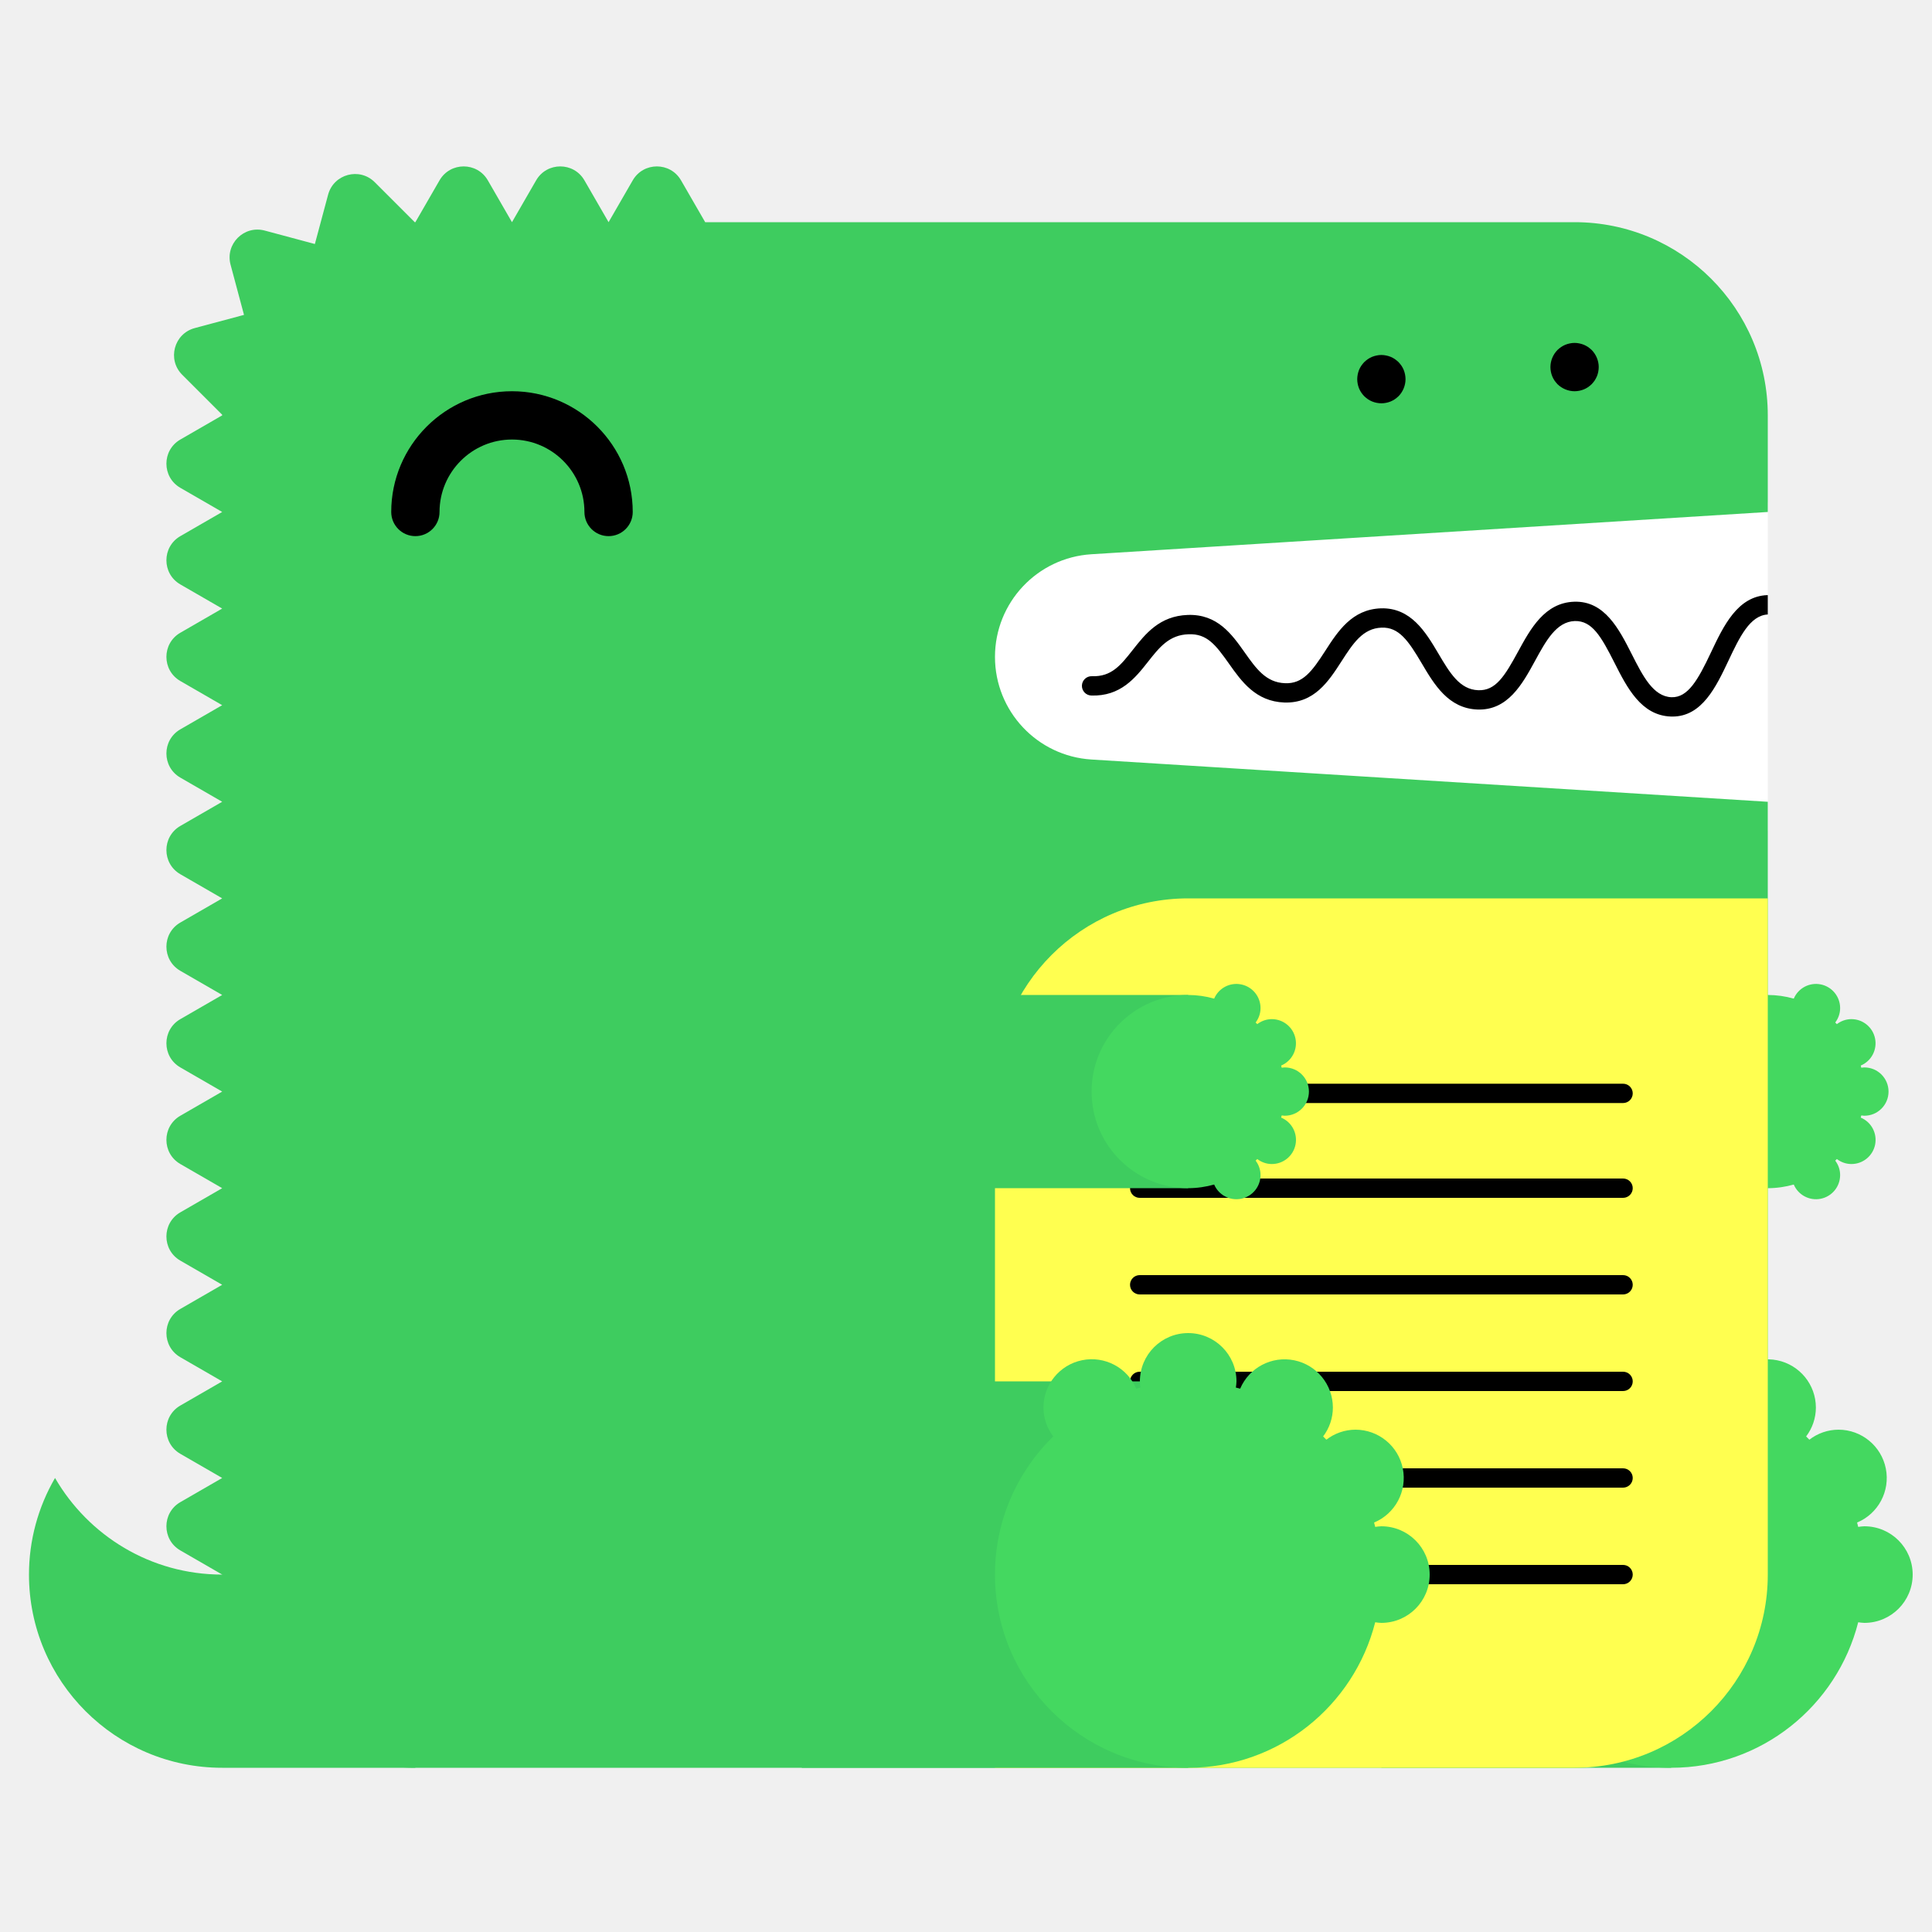
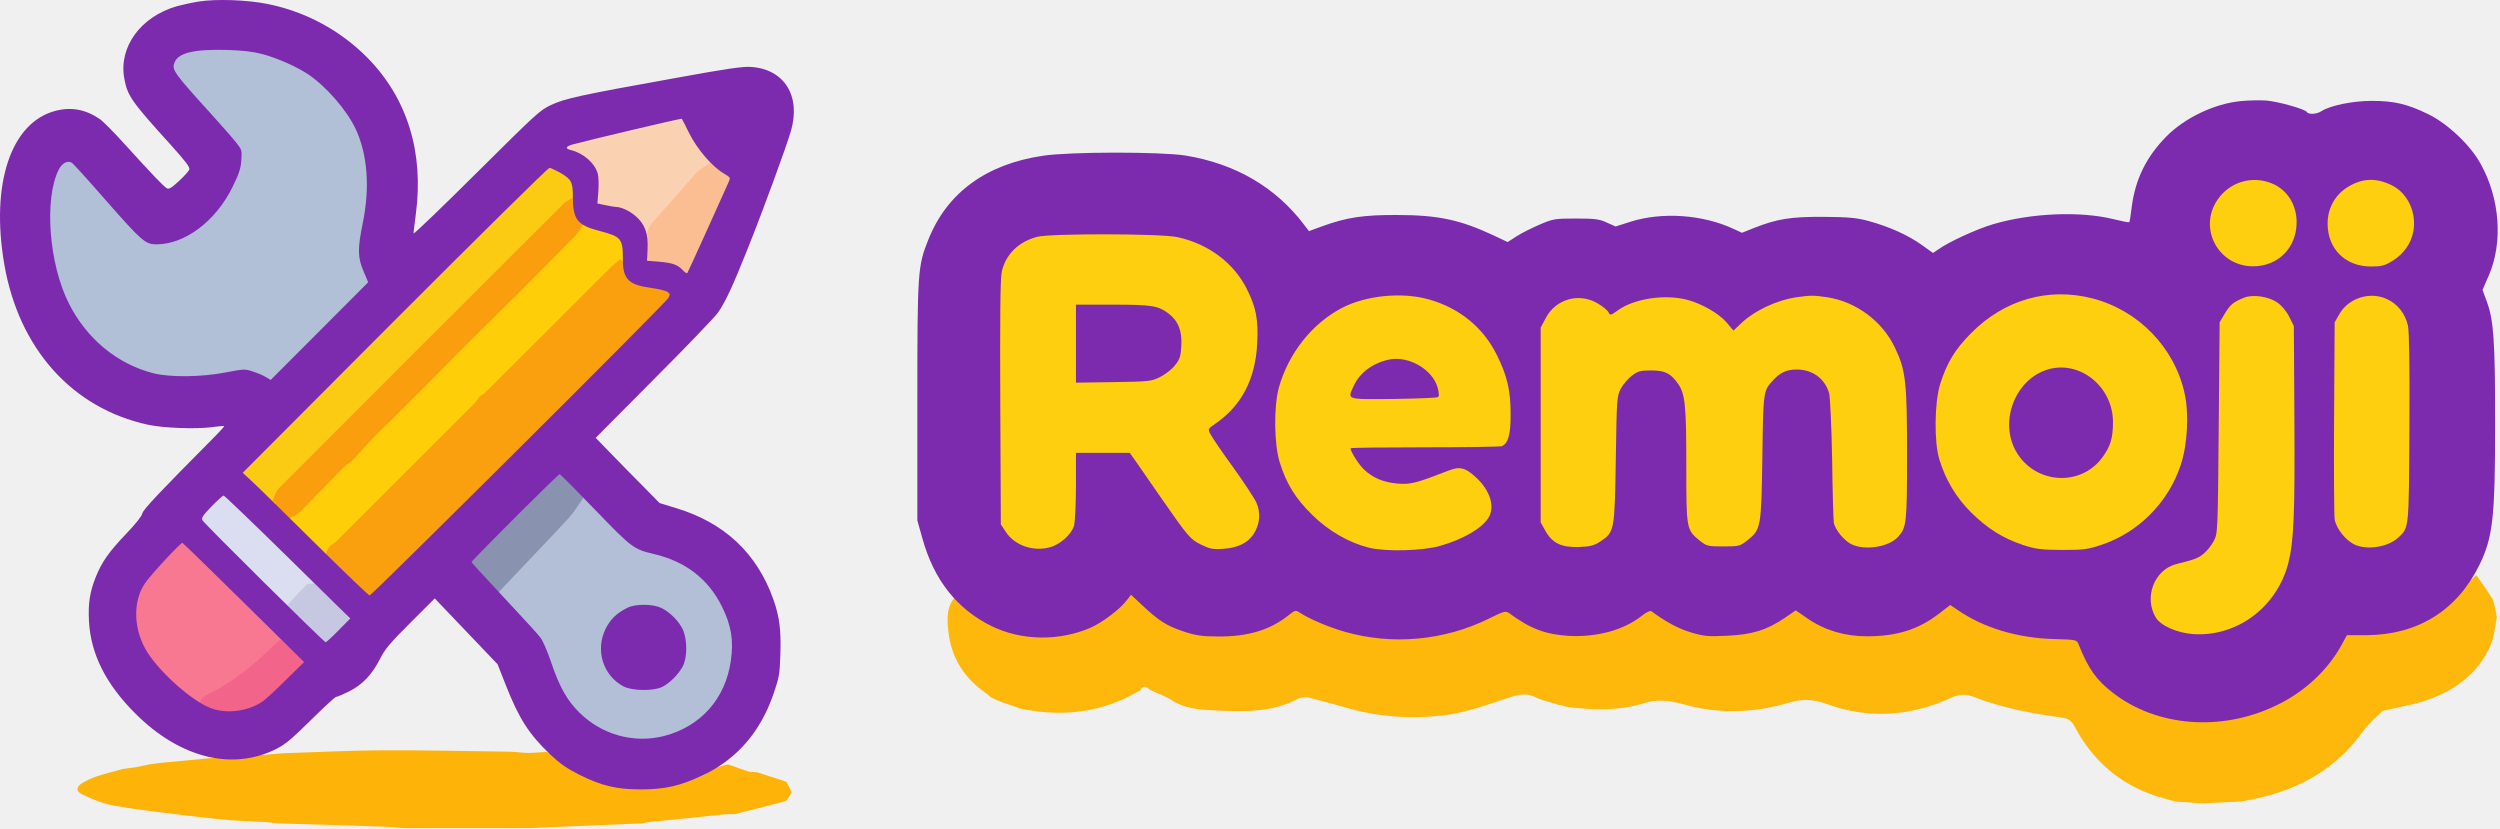
- <svg xmlns="http://www.w3.org/2000/svg" width="200" height="200" viewBox="0 0 200 200">
-   <g fill="none" fill-rule="evenodd">
-     <path fill="#FFF" d="M99 52h84v34H99z" />
-     <path d="M23 163c-7.398 0-13.843-4.027-17.303-10A19.886 19.886 0 0 0 3 163c0 11.046 8.954 20 20 20h20v-20H23z" fill="#3ECC5F" />
-     <path d="M112.98 57.376L183 53V43c0-11.046-8.954-20-20-20H73l-2.5-4.33c-1.112-1.925-3.889-1.925-5 0L63 23l-2.5-4.33c-1.111-1.925-3.889-1.925-5 0L53 23l-2.5-4.33c-1.111-1.925-3.889-1.925-5 0L43 23c-.022 0-.042.003-.065.003l-4.142-4.141c-1.57-1.571-4.252-.853-4.828 1.294l-1.369 5.104-5.192-1.392c-2.148-.575-4.111 1.389-3.535 3.536l1.39 5.193-5.102 1.367c-2.148.576-2.867 3.259-1.296 4.83l4.142 4.142c0 .021-.003.042-.003.064l-4.33 2.5c-1.925 1.111-1.925 3.889 0 5L23 53l-4.33 2.5c-1.925 1.111-1.925 3.889 0 5L23 63l-4.33 2.5c-1.925 1.111-1.925 3.889 0 5L23 73l-4.33 2.5c-1.925 1.111-1.925 3.889 0 5L23 83l-4.33 2.5c-1.925 1.111-1.925 3.889 0 5L23 93l-4.33 2.5c-1.925 1.111-1.925 3.889 0 5L23 103l-4.33 2.5c-1.925 1.111-1.925 3.889 0 5L23 113l-4.33 2.5c-1.925 1.111-1.925 3.889 0 5L23 123l-4.33 2.5c-1.925 1.111-1.925 3.889 0 5L23 133l-4.33 2.5c-1.925 1.111-1.925 3.889 0 5L23 143l-4.33 2.5c-1.925 1.111-1.925 3.889 0 5L23 153l-4.33 2.5c-1.925 1.111-1.925 3.889 0 5L23 163c0 11.046 8.954 20 20 20h120c11.046 0 20-8.954 20-20V83l-70.02-4.376A10.645 10.645 0 0 1 103 68c0-5.621 4.37-10.273 9.98-10.624" fill="#3ECC5F" />
-     <path fill="#3ECC5F" d="M143 183h30v-40h-30z" />
-     <path d="M193 158c-.219 0-.428.037-.639.064-.038-.15-.074-.301-.116-.451A5 5 0 0 0 190.32 148a4.96 4.96 0 0 0-3.016 1.036 26.531 26.531 0 0 0-.335-.336 4.955 4.955 0 0 0 1.011-2.987 5 5 0 0 0-9.599-1.959c-.148-.042-.297-.077-.445-.115.027-.211.064-.42.064-.639a5 5 0 0 0-5-5 5 5 0 0 0-5 5c0 .219.037.428.064.639-.148.038-.297.073-.445.115a4.998 4.998 0 0 0-9.599 1.959c0 1.125.384 2.151 1.011 2.987-3.717 3.632-6.031 8.693-6.031 14.3 0 11.046 8.954 20 20 20 9.339 0 17.16-6.41 19.361-15.064.211.027.42.064.639.064a5 5 0 0 0 5-5 5 5 0 0 0-5-5" fill="#44D860" />
-     <path fill="#3ECC5F" d="M153 123h30v-20h-30z" />
-     <path d="M193 115.5a2.5 2.5 0 1 0 0-5c-.109 0-.214.019-.319.032-.02-.075-.037-.15-.058-.225a2.501 2.501 0 0 0-.963-4.807c-.569 0-1.088.197-1.508.518a6.653 6.653 0 0 0-.168-.168c.314-.417.506-.931.506-1.494a2.5 2.5 0 0 0-4.8-.979A9.987 9.987 0 0 0 183 103c-5.522 0-10 4.478-10 10s4.478 10 10 10c.934 0 1.833-.138 2.69-.377a2.5 2.5 0 0 0 4.8-.979c0-.563-.192-1.077-.506-1.494.057-.055.113-.111.168-.168.42.321.939.518 1.508.518a2.5 2.5 0 0 0 .963-4.807c.021-.074.038-.15.058-.225.105.013.21.032.319.032" fill="#44D860" />
-     <path d="M63 55.5a2.5 2.5 0 0 1-2.5-2.5c0-4.136-3.364-7.5-7.5-7.5s-7.5 3.364-7.5 7.5a2.5 2.5 0 1 1-5 0c0-6.893 5.607-12.5 12.5-12.5S65.5 46.107 65.5 53a2.5 2.5 0 0 1-2.5 2.5" fill="#000" />
-     <path d="M103 183h60c11.046 0 20-8.954 20-20V93h-60c-11.046 0-20 8.954-20 20v70z" fill="#FFFF50" />
-     <path d="M168.02 124h-50.04a1 1 0 1 1 0-2h50.04a1 1 0 1 1 0 2m0 20h-50.04a1 1 0 1 1 0-2h50.04a1 1 0 1 1 0 2m0 20h-50.04a1 1 0 1 1 0-2h50.04a1 1 0 1 1 0 2m0-49.814h-50.04a1 1 0 1 1 0-2h50.04a1 1 0 1 1 0 2m0 19.814h-50.04a1 1 0 1 1 0-2h50.04a1 1 0 1 1 0 2m0 20h-50.04a1 1 0 1 1 0-2h50.04a1 1 0 1 1 0 2M183 61.611c-.012 0-.022-.006-.034-.005-3.09.105-4.552 3.196-5.842 5.923-1.346 2.85-2.387 4.703-4.093 4.647-1.889-.068-2.969-2.202-4.113-4.46-1.314-2.594-2.814-5.536-5.963-5.426-3.046.104-4.513 2.794-5.807 5.167-1.377 2.528-2.314 4.065-4.121 3.994-1.927-.07-2.951-1.805-4.136-3.813-1.321-2.236-2.848-4.75-5.936-4.664-2.994.103-4.465 2.385-5.763 4.4-1.373 2.13-2.335 3.428-4.165 3.351-1.973-.07-2.992-1.51-4.171-3.177-1.324-1.873-2.816-3.993-5.895-3.89-2.928.1-4.399 1.97-5.696 3.618-1.232 1.564-2.194 2.802-4.229 2.724a1 1 0 0 0-.072 2c3.017.101 4.545-1.8 5.872-3.487 1.177-1.496 2.193-2.787 4.193-2.855 1.926-.082 2.829 1.115 4.195 3.045 1.297 1.834 2.769 3.914 5.731 4.021 3.103.104 4.596-2.215 5.918-4.267 1.182-1.834 2.202-3.417 4.15-3.484 1.793-.067 2.769 1.35 4.145 3.681 1.297 2.197 2.766 4.686 5.787 4.796 3.125.108 4.634-2.62 5.949-5.035 1.139-2.088 2.214-4.06 4.119-4.126 1.793-.042 2.728 1.595 4.111 4.33 1.292 2.553 2.757 5.445 5.825 5.556l.169.003c3.064 0 4.518-3.075 5.805-5.794 1.139-2.41 2.217-4.68 4.067-4.773v-2z" fill="#000" />
-     <path fill="#3ECC5F" d="M83 183h40v-40H83z" />
-     <path d="M143 158c-.219 0-.428.037-.639.064-.038-.15-.074-.301-.116-.451A5 5 0 0 0 140.32 148a4.96 4.96 0 0 0-3.016 1.036 26.531 26.531 0 0 0-.335-.336 4.955 4.955 0 0 0 1.011-2.987 5 5 0 0 0-9.599-1.959c-.148-.042-.297-.077-.445-.115.027-.211.064-.42.064-.639a5 5 0 0 0-5-5 5 5 0 0 0-5 5c0 .219.037.428.064.639-.148.038-.297.073-.445.115a4.998 4.998 0 0 0-9.599 1.959c0 1.125.384 2.151 1.011 2.987-3.717 3.632-6.031 8.693-6.031 14.3 0 11.046 8.954 20 20 20 9.339 0 17.16-6.41 19.361-15.064.211.027.42.064.639.064a5 5 0 0 0 5-5 5 5 0 0 0-5-5" fill="#44D860" />
-     <path fill="#3ECC5F" d="M83 123h40v-20H83z" />
-     <path d="M133 115.5a2.5 2.5 0 1 0 0-5c-.109 0-.214.019-.319.032-.02-.075-.037-.15-.058-.225a2.501 2.501 0 0 0-.963-4.807c-.569 0-1.088.197-1.508.518a6.653 6.653 0 0 0-.168-.168c.314-.417.506-.931.506-1.494a2.5 2.5 0 0 0-4.8-.979A9.987 9.987 0 0 0 123 103c-5.522 0-10 4.478-10 10s4.478 10 10 10c.934 0 1.833-.138 2.69-.377a2.5 2.5 0 0 0 4.8-.979c0-.563-.192-1.077-.506-1.494.057-.055.113-.111.168-.168.42.321.939.518 1.508.518a2.5 2.5 0 0 0 .963-4.807c.021-.074.038-.15.058-.225.105.013.21.032.319.032" fill="#44D860" />
-     <path d="M143 41.75c-.16 0-.33-.02-.49-.05a2.52 2.52 0 0 1-.47-.14c-.15-.06-.29-.14-.431-.23-.13-.09-.259-.2-.38-.31-.109-.12-.219-.24-.309-.38s-.17-.28-.231-.43a2.619 2.619 0 0 1-.189-.96c0-.16.02-.33.05-.49.03-.16.08-.31.139-.47.061-.15.141-.29.231-.43.09-.13.2-.26.309-.38.121-.11.25-.22.38-.31.141-.09.281-.17.431-.23.149-.06.31-.11.47-.14.32-.07.65-.07.98 0 .159.03.32.08.47.14.149.06.29.14.43.23.13.09.259.2.38.31.11.12.22.25.31.38.09.14.17.28.23.43.06.16.11.31.14.47.029.16.05.33.05.49 0 .66-.271 1.31-.73 1.77-.121.11-.25.22-.38.31-.14.09-.281.17-.43.23a2.565 2.565 0 0 1-.96.19m20-1.25c-.66 0-1.3-.27-1.771-.73a3.802 3.802 0 0 1-.309-.38c-.09-.14-.17-.28-.231-.43a2.619 2.619 0 0 1-.189-.96c0-.66.27-1.3.729-1.77.121-.11.25-.22.38-.31.141-.09.281-.17.431-.23.149-.06.31-.11.47-.14.32-.07.66-.07.98 0 .159.03.32.08.47.14.149.06.29.14.43.23.13.09.259.2.38.31.459.47.73 1.11.73 1.77 0 .16-.021.33-.05.49-.03.16-.08.32-.14.47-.07.15-.14.29-.23.43-.09.13-.2.26-.31.38-.121.11-.25.22-.38.31-.14.09-.281.17-.43.23a2.565 2.565 0 0 1-.96.19" fill="#000" />
+ <svg xmlns="http://www.w3.org/2000/svg" width="1600" height="530" preserveAspectRatio="xMidYMid" version="1.0" viewBox="0 0 1600 530">
+   <path d="m244.29 480.19c-20.904 0.103-41.805 1.228-63.175 1.892-3.558 0.301-6.648 0.608-10.189 0.864-12.401 0.669-24.35 1.39-37.083 2.333-10.584 1.093-20.383 1.963-30.183 2.834-2.378 0.329-4.756 0.657-7.559 0.989-3.165 0.642-5.907 1.279-9.051 1.911-2.796 0.34-5.187 0.688-7.984 1.044-5.97 1.579-11.592 2.983-17.082 4.785-3.135 1.029-6.163 2.517-9.051 4.133-4.105 2.297-4.553 5.394-0.486 7.328 6.508 3.095 13.377 6.058 20.408 7.299 15.486 2.732 31.159 4.428 46.775 6.398 9.036 1.14 18.109 1.99 28.044 2.98 7.241 0.358 13.604 0.707 19.966 1.055 0.447 5e-4 0.893 5.7e-4 1.676 0.014 3.062 0.304 5.791 0.594 8.924 0.911 22.804 0.708 45.203 1.364 67.6 2.101 3.969 0.131 7.928 0.603 12.347 0.925 1.206 5e-3 1.956 2e-3 3.08 8e-3 1.442 4e-3 2.507-9.1e-4 4.443-4e-3 19.889 6e-3 38.91 0.011 57.931 0.016 2.042-0.01 4.083-0.019 6.562-0.023 3.138-9.9e-4 5.838-8e-3 8.988-0.01 23.805-1 47.16-2.003 70.977-3.004 2.198-0.316 3.933-0.636 6.068-0.944 15.818-1.558 31.238-3.128 47.03-4.843 2.413-0.156 4.454-0.163 6.931-0.16 10.543-2.562 20.649-5.138 31.097-7.855 0.868-0.348 1.393-0.553 2.121-0.96 1.175-1.647 2.147-3.092 3.182-4.863-0.897-2.407-1.856-4.49-3.275-6.907-1.54-0.683-2.619-1.03-3.699-1.379-4.832-1.496-9.665-2.992-14.779-4.72-1.648-0.258-3.015-0.285-5.17-0.376-4.212-1.33-7.635-2.595-11.058-3.86-0.872-0.222-1.743-0.442-2.852-0.911-3.324 0.762-6.412 1.77-9.89 2.725-0.244-0.034-0.29-0.017-0.299-0.014h-2e-3l-2e-3 -2e-3c-1.4e-4 -7.5e-4 2.7e-4 -5e-3 0-6e-3 -1e-3 -3e-3 -4e-3 -0.01-8e-3 -0.016-1.895 1.451-3.539 3.428-5.646 4.398-13.398 6.166-27.445 9.227-42.255 7.8-6.857-0.661-13.685-1.622-20.808-2.701-1.945-1.06-3.609-1.866-5.377-3.027-0.104-0.355-0.218-0.434-0.279-0.404-3.031-0.664-6.377-0.71-8.894-2.177-6.321-3.683-12.268-8.008-18.521-12.368-1.288-0.866-2.418-1.439-3.832-2.165-4.027 0.132-7.775 0.654-11.519 0.64-4.13-0.015-8.256-0.723-12.388-0.782-27.251-0.39-54.505-1.035-81.754-0.901z" fill="#feb308" stroke-width=".999" />
+   <g stroke-width="14.99">
+     <path d="m222.52 72.729c0.278 0.458 0.556 0.916 1.038 1.842 0.469 0.671 0.733 0.874 0.997 1.078 0 0-0.039-0.067 0.052 0.296 2.009 3.891 3.927 7.419 5.845 10.946 0 0 0.025 0.334 0.114 0.861 3.82 10.749 6.239 21.306 5.261 32.165-0.993 11.019-2.828 21.976-4.624 32.906-1.327 8.072-1.547 15.829 3.27 22.954 0 0 0.013 0.331 0.148 0.723 0.383 0.612 0.631 0.832 0.88 1.052 0 0-9e-3 -0.11-0.01 0.321-0.03 2.072-0.058 3.713-0.085 5.354 3e-5 0 0.081-0.047-0.255 0.042-6.576 6.3-12.87 12.457-19.04 18.736-5.921 6.025-11.714 12.176-17.564 18.272-0.302 0.077-0.545 0.241-1.079 0.803-0.552 0.605-0.756 0.9-0.959 1.194-1.526 1.45-3.051 2.901-4.979 4.738-0.613 0.674-0.824 0.962-1.034 1.25-0.871 0.79-1.741 1.579-2.986 2.748-0.565 0.669-0.757 0.96-0.949 1.251 0 0 0.066 0.01-0.183 0.075-0.441 0.35-0.632 0.635-0.823 0.92 0 0 0.07-2e-3 -0.247 0.075-1.137 1.011-1.956 1.946-2.775 2.88 0 0 0.059 0.04-0.181 0.102-0.429 0.352-0.618 0.643-0.807 0.934 0 0 0.071 6e-3 -0.18 0.067-0.44 0.352-0.629 0.642-0.818 0.933 0 0 0.07 6e-3 -0.179 0.069-0.439 0.352-0.628 0.642-0.818 0.931 0 0 0.07 7e-3 -0.179 0.071-0.438 0.353-0.627 0.641-0.816 0.93 0 0 0.068 9e-3 -0.175 0.079-0.431 0.356-0.618 0.641-0.805 0.927-1.425 0.768-2.85 1.537-4.82 2.123-0.546-0.182-0.996-0.288-0.996-0.288s-0.042 0.063-0.119-0.143c-0.314-0.466-0.608-0.594-0.96-0.59 0 0-0.263-0.192-0.605-0.433-0.698-0.373-1.054-0.505-1.41-0.637 0 0-0.265-0.163-0.602-0.367-0.686-0.313-1.034-0.424-1.383-0.534 0-3e-5 -0.364-0.191-0.829-0.472-11.211-5.051-21.2-0.673-31.308 2.266-10.285-0.36-20.512 1.299-30.888-0.898-17.849-3.779-33.082-11.698-45.293-25.25-11.74-13.03-19.24-28.431-22.312-45.457-3.477-19.261-5.87-38.813 0.909-58.446 0.682-1.369 1.273-2.37 1.889-3.353 3.378-5.388 6.8-5.79 11.055-1.007 12.159 13.666 24.549 27.15 36.198 41.24 6.973 8.434 14.944 10.404 24.797 7.067 24.256-8.217 37.844-26.017 44.366-49.901 1.513-5.54 0.243-10.715-3.883-15.235-11.21-12.281-22.273-24.698-33.231-37.204-3.068-3.501-7.528-6.765-5.553-12.457 1.957-5.638 7.2-6.522 12.133-7.263 35.39-5.322 66.189 3.338 90.91 30.147 1.681 1.823 3.127 3.863 4.926 6.371 0.814 1.112 1.384 1.655 1.954 2.197z" fill="#b2c0d7" stroke="#b2c0d7" />
+     <path d="m436.6 361.31c16.251 9.247 27.453 22.584 31.473 40.973 8.448 38.644-19.303 72.613-58.45 71.377-7.13-0.225-14.177-3.057-21.954-4.793-5.77-3.744-10.847-7.379-15.925-11.014 0 0-0.06 0.053-0.105-0.201-0.34-0.499-0.636-0.743-0.931-0.987-0.041-0.277-0.183-0.487-0.754-0.929-0.651-0.482-0.974-0.663-1.296-0.844 0 0 4e-3 0.078-0.039-0.188-0.345-0.454-0.648-0.642-0.95-0.83 0 0 0.05 0.061-0.077-0.264-1.029-1.487-2.108-2.553-2.802-3.828-3.402-6.245-6.701-12.545-10.037-18.825-0.01-0.434-0.02-0.869-0.13-1.884-0.383-0.782-0.667-0.984-0.95-1.185 0 0-0.026-0.441-0.081-0.655-1.15-9.939-5.974-17.631-12.693-24.536-7.91-8.127-15.428-16.634-23.024-25.592 14.563-15.834 29.136-30.958 43.437-46.334 3.864-4.154 6.907-9.071 10.326-13.638 9.109 9.305 18.218 18.61 27.626 28.082 0.348 0.461 0.497 0.69 1.132 1.216 2.63 2.018 4.646 4.342 7.164 5.207 8.243 2.83 16.67 5.13 25.026 7.634 0 0 0.022-0.071 0.152 0.189 0.714 0.432 1.298 0.603 1.882 0.775 0 0-0.012-0.072 0.127 0.193 0.711 0.47 1.283 0.676 1.855 0.881m-32.839 28.079c-14.141 6.326-21.3 20.336-17.397 34.047 4.172 14.66 19.281 22.897 34.277 18.688 14.695-4.125 23.068-19.353 18.785-34.163-4.454-15.401-19.364-23.452-35.664-18.572z" fill="#b2bfd7" stroke="#b2bfd7" />
+   </g>
+   <path d="m371.5 316.83c-3.283 4.869-6.325 9.785-10.189 13.94-14.301 15.376-28.874 30.5-43.518 45.998-5.655-4.748-11.136-9.776-17.677-15.775 7.358-6.933 13.604-12.595 19.598-18.513 11.938-11.786 23.817-23.634 35.537-35.635 2.86-2.929 4.897-3.336 7.571-0.011 2.697 3.352 5.683 6.472 8.679 9.996z" fill="#8993af" stroke="#8993af" stroke-width="4.997" />
+   <g>
+     <path d="m127.49 450.11c-19.366-12.99-39.689-31.534-39.886-56.655-0.608-14.736 10.207-25.382 19.323-35.332 5.191-12.607 17.664-8.655 23.136 1.384 16.505 16.547 34.211 31.952 49.408 49.761-14.842 14.482-31.027 27.922-49.654 37.228-1.101 0.94-2.015 2.175-2.327 3.614z" fill="#f87891" stroke="#f87891" stroke-width="9.993" />
+     <path d="m183.76 387c-14.753-14.638-29.506-29.277-44.258-43.915-2.361-2.342-4.624-4.793-7.105-7-2.565-2.281-2.663-4.282-0.112-6.638 2.932-2.708 5.902-5.421 8.478-8.453 2.557-3.01 4.383-2.995 7.197-0.158 13.125 13.231 26.445 26.27 39.701 39.372 0.945 0.934 1.939 1.82 3.363 3.134 0.818 0.603 1.183 0.801 1.549 0.999 0 0-0.092-0.107 6e-3 0.24 2.023 2.146 3.948 3.945 5.874 5.744 0 0 0.064-0.095 0.102 0.157 0.353 0.455 0.669 0.658 0.985 0.862 0 0-6e-3 -0.159-4e-3 0.136 0.328 0.494 0.655 0.693 0.982 0.892 0 0-0.044-0.174-0.078 0.121 0.026 0.465 0.087 0.635-0.095 0.966-1.497 0.293-3.213-0.054-3.931 0.635-4.345 4.171-8.461 8.579-12.654 12.907z" fill="#dbdef1" stroke="#dbdef1" stroke-width="9.993" />
+     <path d="m363.92 94.706c24.563-6.021 49.117-12.081 73.67-18.141 10.915 14.909 20.459 38.721-1.626 48.572-11.015 5.839-21.663 31.769-19.219 32.936 0.53-21.328-27.393-20.817-33.268-36.715-1.187-13.3-5.375-23.305-19.558-26.652z" fill="#fad2b2" stroke="#fad2b2" stroke-width="19.986" />
+     <path d="m176.56 321.57c-5.372-6.392-17.07-12.564-18.347-19.098 50.224-51.115 100.93-101.76 151.59-152.45 13.482-13.323 26.881-26.765 40.454-39.973 10.405-3.484 23.647 12.751 13.931 20.727-41.299 40.354-81.835 81.563-122.8 122.28-20.719 20.977-41.983 41.484-62.334 62.783-1.043 1.816-1.581 3.852-2.491 5.728z" fill="#fbca13" stroke="#fbca13" stroke-width="9.993" />
+     <path d="m308.7 254.91c-19.315 11.964-31.044 32.389-49.049 45.956-17.526 15.694-29.6 38.241-51.988 47.878-9.482-3.119-16.983-13.987-11.758-23.641 4.744-10.727 16.05-15.843 22.804-25.035 14.672-14.65 29.39-29.259 43.35-44.582 15.165-15.609 31.887-29.585 46.537-45.699 19.218-19.611 38.765-38.947 59.074-57.417 9.534-6.366 26.757 0.183 26.7 12.43-4.307 9.974-15.059 15.957-21.777 24.594-21.511 21.621-44.665 41.738-63.894 65.516z" fill="#fece08" stroke="#fece08" stroke-width="19.986" />
+   </g>
+   <path d="m183.9 387.29c4.055-4.62 8.172-9.028 12.516-13.199 0.718-0.689 2.434-0.342 4.172-0.621 0.484-0.147 0.968-0.127 0.968-0.127s0.076-0.141 0.078 0.123c0.31 0.528 0.618 0.793 0.926 1.058 0.025 0.246 0.141 0.436 0.671 0.913 1.285 1.181 2.247 2.019 3.209 2.858 0 0 0.087-0.051 0.127 0.186 0.364 0.411 0.689 0.586 1.013 0.761 0 0 0.024-0.094 0.045 0.178 0.331 0.489 0.642 0.707 0.952 0.924 0.052 0.284 0.2 0.504 0.766 0.977 0.64 0.505 0.956 0.696 1.272 0.886 0 0-3e-3 -0.1 0.038 0.165 0.345 0.458 0.649 0.651 0.953 0.843 0 0 2e-3 -0.103 0.042 0.161 0.345 0.457 0.65 0.649 0.955 0.842 0 0 2e-3 -0.105 0.04 0.16 0.345 0.457 0.652 0.649 0.958 0.841 0 0 2e-3 -0.106 0.038 0.16 0.345 0.457 0.653 0.647 0.96 0.838 0 0 2e-3 -0.105 0.038 0.162 0.344 0.457 0.653 0.647 0.961 0.836 0 0 2.7e-4 -0.105 0.032 0.167 0.341 0.462 0.65 0.652 0.96 0.843 0 0 5e-3 -0.106 0.034 0.165 0.342 0.458 0.656 0.645 0.969 0.832 0 0 0.016-0.108 0.04 0.172 0.327 0.522 0.629 0.765 0.932 1.007 0.026 0.272 0.155 0.481 0.712 0.94 0.661 0.499 0.995 0.685 1.33 0.872 0 0 3e-3 -0.116 0.03 0.168 0.325 0.533 0.624 0.783 0.923 1.032 0.887 1.054 1.773 2.109 2.827 3.408-4.92 5.124-10.006 10.004-15.316 15.097-2.854-2.488-5.814-5.068-9.087-7.772-0.313-0.124-0.271-0.14-0.415-0.442-3.344-3.486-6.543-6.67-9.743-9.854 0 0-0.09 0.069-0.136-0.155-0.372-0.393-0.698-0.562-1.025-0.731-1.543-1.794-3.086-3.587-4.766-5.673z" fill="#c6c7e0" stroke-width=".999" />
+   <path d="m179.47 409.27c3.272 2.44 6.318 5.126 9.702 7.869 0.338 0.057 0.417 7e-3 0.482 0.232 0.354 0.456 0.643 0.686 0.932 0.917 0.064 0.288 0.224 0.505 0.808 0.949 0.63 0.477 0.931 0.658 1.232 0.839 0 0 0.015-0.049 0.097 0.197 0.351 0.466 0.62 0.685 0.889 0.904 0.03 0.321 0.182 0.568 0.806 1.032 0.636 0.487 0.92 0.684 1.205 0.88 3e-5 0-0.015-0.052-0.036-0.032-0.5 1.353-0.609 3.059-1.518 3.961-7.558 7.497-14.888 15.291-23.014 22.135-12.385 10.433-29.769 10.696-43.358 1.231 0.804-3.717 3.483-5.091 6.546-6.612 15.026-7.462 27.869-17.944 39.797-29.615 1.66-1.624 3.466-3.099 5.43-4.888z" fill="#f2648a" stroke-width=".999" />
+   <g stroke-width="4.997">
+     <path d="m466.52 119.94c-7.355 16.157-14.684 32.111-22.046 48.05-1.291 2.796-2.721 5.527-4.449 9.02-4.275-7.431-10.547-8.461-18.099-8.126-4.425-1.554-5.97-3.94-5.368-8.04 0.407-2.77 0.284-5.662 0.048-8.47-0.318-3.774 1.068-6.45 3.649-9.265 9.195-10.028 17.915-20.49 27.08-30.547 2.292-2.515 5.573-4.132 8.362-6.15-0.037 0.012-0.057-0.062 0.083 0.16 0.413 0.437 0.686 0.652 0.911 0.868-0.048 6.1e-4 -0.048-0.096 0.095 0.127 0.423 0.436 0.702 0.65 0.922 0.864-0.058 1e-3 -0.058-0.116 0.084 0.111 0.423 0.444 0.703 0.662 0.925 0.868-0.058-0.011-0.032-0.127 0.036 0.015 0.068 0.141 0.431 0.344 0.431 0.344s0.387-0.211 0.737-0.216c2.091 1.151 3.701 2.639 5.604 3.385 2.964 1.163 2.668 3.088 1.91 5.364 0 0 0.075 0.054-0.134 0.114-0.31 0.368-0.411 0.678-0.512 0.987 0 0-0.255 0.33-0.27 0.537z" fill="#fbbd92" stroke="#fbbd92" />
+     <path d="m398.65 167.61c4.463 16.154 4.476 16.068 22.202 18.607 2.797 0.401 5.425 1.981 8.132 3.016-1.439 2.275-2.512 4.914-4.369 6.772-54.972 55.001-110.02 109.93-165.06 164.86-5.657 5.646-11.34 11.266-17.026 16.883-4.509 4.455-5.027 4.572-9.704 0.067-7.433-7.159-14.688-14.501-22.005-22.391 0.636-1.83 1.258-3.035 2.212-4.312 1.628-1.085 3.046-1.976 4.203-3.129 29.489-29.395 58.958-58.808 88.387-88.262 1.247-1.248 2.07-2.918 3.424-4.46 1.152-0.618 2.085-1.05 2.769-1.732 26.433-26.364 52.833-52.76 79.273-79.116 2.398-2.39 5.037-4.538 7.565-6.799z" fill="#faa00e" stroke="#faa00e" />
+     <path d="m176.67 321.86c1.085-2.751 1.729-5.757 3.556-7.587 60.651-60.775 121.41-121.44 182.18-182.1 1.025-1.024 2.365-1.733 3.901-2.576 0.44 0.682 0.537 1.35 0.517 2.7 0.11 1.778 0.336 2.875 0.562 3.972 1.061 2.072 2.122 4.143 3.197 6.908-1.293 2.36-2.454 4.169-3.931 5.67-12.978 13.192-26.012 26.328-39.023 39.484 6e-3 3e-3 -1e-3 -5e-3 -0.291 0.158-12.748 12.538-25.239 24.881-37.652 37.302-6.082 6.086-12.019 12.316-18.3 18.635-1.435 1.381-2.591 2.607-4.038 3.996-4.761 4.714-9.231 9.266-13.979 13.975-1.426 1.389-2.575 2.622-4.015 4.014-4.169 3.955-8.156 7.647-11.895 11.575-4.401 4.622-8.586 9.448-13.06 14.315-0.437 0.331-0.633 0.571-1.085 0.998-2.105 1.588-4.077 2.86-5.68 4.494-9.157 9.338-18.165 18.822-27.385 28.096-1.514 1.523-3.827 2.255-5.771 3.352-2.568-2.364-5.135-4.728-7.814-7.385z" fill="#fa9e0d" stroke="#fa9e0d" />
+   </g>
+   <g transform="matrix(.099998 0 0 -.099865 -143.35 722.62)" fill="#7c2baf">
+     <path d="m2705 7226c-44-7-107-21-140-30-232-67-373-262-336-463 20-111 45-147 298-426 94-105 123-142 118-157-3-10-33-44-66-74-47-44-64-54-77-47-20 11-89 83-265 277-70 78-144 153-165 167-88 61-181 79-282 53-286-73-418-467-329-984 93-541 435-923 920-1028 96-21 303-29 404-16 44 6 81 9 83 7s-23-29-55-62c-366-369-462-471-469-498-4-19-44-68-103-130-109-114-156-180-195-278-38-96-49-168-43-282 11-210 108-404 298-593 285-285 622-368 904-224 56 29 100 66 219 184 82 81 154 148 161 148s44 16 83 35c86 44 146 107 198 209 31 62 61 98 193 230l157 157 402-422 52-132c85-217 150-317 284-445 66-62 106-90 187-131 143-71 233-93 389-94 152-1 258 22 397 88 223 105 375 281 459 530 35 102 38 121 42 250 5 155-6 240-45 350-105 296-313 491-623 585l-105 32-105 107c-58 58-150 152-205 209l-99 102 375 378c207 207 390 399 408 425 50 73 91 162 191 412 96 240 245 647 275 750 66 225-41 398-255 412-51 4-155-11-489-72-601-108-702-130-791-172-71-33-96-57-477-436-222-221-403-395-403-387s7 65 15 125c52 393-54 739-307 998-174 177-395 297-639 347-131 27-334 34-444 16zm405-336c96-25 224-82 297-131 117-80 246-229 303-350 76-164 92-375 45-604-33-163-33-218 5-307l30-71-624-626-30 18c-17 11-55 27-84 36-51 17-56 17-175-6-155-30-355-32-462-5-231 59-426 220-540 446-129 254-160 673-65 860 21 41 56 59 83 43 8-4 103-109 211-233 238-271 259-290 331-290 182 0 380 149 487 368 41 84 52 116 56 170 4 66 4 68-35 117-22 28-91 106-153 175-243 268-258 289-240 334 23 63 123 87 330 82 107-3 167-10 230-26zm2735-509c52-103 147-214 222-257 42-26 43-26 29-57-30-69-257-571-263-580-3-5-17 3-30 18-33 35-64 46-153 54l-75 6 3 73c5 100-16 160-75 212-40 35-94 60-130 60-7 0-35 5-64 11l-52 11 6 78c3 42 2 94-4 114-18 66-92 131-171 150-39 9-35 23 10 36 90 25 693 168 699 165 1 0 23-42 48-94zm-828-251c74-43 83-59 83-158 0-142 29-179 167-215 144-38 153-49 153-184 0-126 36-163 180-182 48-7 96-18 106-26 16-11 17-16 5-39-17-32-1897-1906-1912-1906-6 0-167 154-357 343-191 189-371 366-401 393l-54 50 974 978c536 537 981 977 989 976 8 0 38-14 67-30zm226-2162c235-244 246-252 377-283 201-47 347-160 434-336 60-121 76-219 57-348-35-244-193-421-428-482-193-49-398 8-542 151-79 78-127 164-182 327-21 63-51 132-66 152s-91 104-168 186c-246 265-276 297-273 301 107 115 556 563 563 561 6-1 108-104 228-229zm-1968-302 400-394-75-76c-41-42-78-76-82-76-11 0-777 760-789 782-8 15 3 31 58 88 37 38 72 70 78 70 5 0 190-178 410-394zm-281-292 386-381-113-111c-62-62-128-123-147-137-91-67-234-87-338-47-118 45-316 220-403 354-91 142-99 326-18 445 34 52 230 263 240 260 4-1 180-173 393-383z" fill="#7c2baf" />
+     <path d="m5449 3341c-68-34-108-72-139-134-68-136-18-300 114-370 55-29 193-31 248-3 47 23 103 79 131 131 30 56 30 171 1 236-26 55-82 111-138 139-55 26-165 27-217 1z" fill="#7c2baf" />
+     <g transform="matrix(1.1873 0 0 1.1873 -632.4 -949.89)">
+       <g transform="matrix(10 0 0 -10 -9.9963 9280)" fill="#fdcf0e" stroke="#fdcf0e" stroke-width="10">
+         <path d="m1100.4 534.98c-11.188-2.399-16.372-8.289-16.506-19.131-0.214-17.323-0.019-34.651-0.229-51.974-0.05-4.114-0.552-8.349-1.669-12.296-2.193-7.755-8.038-12.227-15.54-12.691-8.121-0.503-14.95 3.299-17.877 10.876-1.522 3.941-2.345 8.38-2.419 12.613-0.302 17.154-0.114 34.316-0.256 51.474-0.121 14.659-8.852 22.477-23.404 21.199-9.513-0.835-16.171-7.166-16.724-16.719-0.519-8.969-0.466-17.976-0.492-26.967-0.062-21.49-0.047-42.98 0.01-64.47 0.01-2.987 0.21-6.003 0.663-8.953 2.395-15.61 19.875-22.609 32.47-13.032 1.706 1.298 3.256 2.801 4.858 4.191 22.199-15.826 51.642-9.983 66.309 8.584 1.686-1.528 3.347-3.036 5.01-4.54 20.601-18.631 55.005-18.014 73.59 1.536 9.893 10.407 14.097 23.437 14.487 37.407 0.596 21.308 0.57 42.642 0.327 63.96-0.136 11.89-8.04 18.961-19.952 19.002-12.335 0.042-19.931-6.84-20.223-19.154-0.442-18.648-0.379-37.307-0.649-55.96-0.038-2.632-0.496-5.324-1.195-7.868-2.178-7.925-7.72-12.687-15.058-13.244-8.401-0.638-15.599 3.061-18.592 10.649-1.663 4.217-2.408 9.023-2.509 13.587-0.328 14.82-0.165 29.65-0.198 44.477 0 1.999 0.024 4.002-0.089 5.995-0.892 15.735-7.801 21.986-24.14 21.45z" />
+         <path d="m877.38 512.58c-23.801-30.445-19.908-74.414 9.371-98.81 19.185-15.985 41.509-19.504 64.766-10.366 23.143 9.092 34.728 27.548 37.469 51.773 0.612 5.409 0.46 10.992-0.075 16.422-0.727 7.383-2.938 9.115-10.383 9.129-22.489 0.043-44.977 1e-3 -67.466-7e-3 -2.442-9.2e-4 -4.883-1.6e-4 -8.04-1.6e-4 2.534 9.494 8.174 14.882 16.099 18.081 9.405 3.796 18.643 2.26 27.722-1.383 1.544-0.62 3.046-1.349 4.553-2.057 12.557-5.895 26.725 2.8 27.642 16.879 0.318 4.883-1.983 8.28-5.605 11.043-14.681 11.202-31.546 14.523-49.513 13.266-18.734-1.311-34.076-9.542-46.539-23.969m39.13-57.754c9.814-0.037 19.63-0.174 29.442-0.069 4.515 0.048 5.396-1.706 4.191-5.851-4.729-16.279-27.223-21.33-40.054-8.853-3.955 3.846-7.191 8.106-6.913 14.763 4.409 0 8.374 0 13.332 0.01z" />
+         <path d="m1370.4 525.06c0.37-13.562 0.82-26.701 0.904-39.842 0.13-20.315-0.01-40.632 0.018-60.948 0-2.657 0.109-5.338 0.47-7.965 1.361-9.911 8.265-16.307 18.041-16.881 9.883-0.58 18.212 5.173 20.554 14.643 0.909 3.676 1.286 7.569 1.303 11.366 0.133 29.641 0.339 59.285 0.021 88.923-0.098 9.103-1.056 18.327-2.822 27.257-5.358 27.099-31.239 44.59-57.509 39.429-14.419-2.833-20.661-13.969-15.115-27.007 2.93-6.889 8.67-9.683 15.647-10.819 10.175-1.657 16.378-7.558 18.487-18.155z" />
+         <path d="m1433.1 497c0-24.138-0.023-47.776 0.034-71.414 0.01-3.316 0.151-6.676 0.691-9.94 1.611-9.751 9.71-16.341 19.718-16.305 9.769 0.035 17.727 6.546 19.476 16.066 0.419 2.28 0.646 4.629 0.651 6.946 0.066 30.296 0.171 60.593 0.06 90.889-0.054 14.767-8.689 22.655-23.042 21.572-9.87-0.744-17.015-7.884-17.454-17.843-0.285-6.481-0.106-12.981-0.134-19.973z" />
+         <path d="m1451.3 383.54c-11.735-1.799-19.536-8.646-21.354-18.412-1.899-10.198 2.549-20.328 11.078-25.234 8.291-4.769 19.217-4.276 26.329 1.34 8.028 6.34 10.454 14.753 8.306 24.49-2.063 9.351-9.784 16.148-19.481 17.582-1.47 0.217-2.976 0.184-4.879 0.234z" />
+         <path d="m1411.9 351.44c3.748 13.458-1.389 24.917-13.219 30.174-10.354 4.601-22.76 0.685-28.796-9.09-6.906-11.186-3.522-25.495 7.628-32.259 11.818-7.169 26.081-3.65 32.892 8.126 0.499 0.862 0.907 1.778 1.494 3.049z" />
+         <path d="m822.94 374.93c33.876 15.09 38.132 69.332 6.835 89.354-11.84 22.265 23.075 33.393 21.403 54.827-7.358 26.353-39.795 11.974-45.779-7.994-7.865-17.951-31.22-45.226-49.884-23.442-5.752 16.889 2.488 52.222-28.893 44.174-19.49-15.157-7.224-44.779-10.435-66.185 2.255-29.334-6.921-63.067 7.173-89.44 19.16-13.774 44.513-5.106 66.478-7.479 11.247 0.393 22.624 1.884 33.102 6.185zm-15.845 63.648c19.621-25.879-20.038-43.49-41.324-36.136-18.461 7.009-17.12 46.256 6.157 45.045 12.111 0.384 24.911-2.263 35.167-8.909z" />
+         <path d="m1265.9 531.2c-26.095-9.8-41.985-27.493-45.072-55.397-2.756-24.911 5.402-45.61 25.368-60.897 22.737-17.408 47.722-18.298 72.174-5.171 19.311 10.366 30.136 27.883 32.766 50.208 1.628 13.816-0.262 27.031-6.377 39.201-12.629 25.135-40.67 39.186-68.743 34.166-3.259-0.583-6.49-1.324-10.116-2.11m41.083-83.684c-4.748-5.575-10.651-8.933-18.049-9.486-12.538-0.936-21.778 4.518-27.394 15.365-5.767 11.14-5.77 22.669 1.913 33.023 11.158 15.038 31.976 15.464 44.092 1.335 9.18-10.705 9.152-27.242-0.562-40.236z" />
+       </g>
+       <path transform="matrix(10 0 0 -10.013 1433.5 7236)" d="m1315.1 417.27c-3.876 3.675-7.817 6.983-10.699 11.042-14.017 19.743-33.396 30.868-56.635 36.044-2.754 0.613-5.513 1.203-9.118 1.811-7.557 0.34-14.266 0.674-20.975 1.007-4.715-0.334-9.43-0.669-14.571-1.013-3.509-0.956-6.592-1.903-10.415-2.972-19.891-6.694-33.945-19.208-43.432-36.921-1.581-2.952-3.079-4.791-6.911-5.311-16.475-2.239-32.812-5.268-48.399-11.392-4.061-1.596-7.79-1.025-11.931 0.847-21.801 9.852-44.149 11.459-66.863 3.142-6.446-2.361-12.783-2.908-19.517-0.869-19.552 5.921-39.24 6.588-59.364 0.579-6.539-1.582-12.572-2.226-18.859-0.26-14.009 4.382-28.351 4.041-42.928 2.02-0.738-0.38-1.277-0.552-2.146-0.739-0.771-0.029-1.212-0.042-1.852-0.263-0.738-0.382-1.277-0.554-2.214-0.747-3.524-1.058-6.822-1.755-9.738-3.216-4.53-2.269-8.575-1.797-13.337-0.268-12.085 3.879-24.242 8.572-36.706 9.983-17.776 2.013-35.778 0.768-53.22-4.473-6.452-1.939-13.038-3.437-19.811-5.344-1.424-0.043-2.6 0.123-4.137 0.347-15.056 8.259-31.143 7.498-47.038 6.691-7.468-0.379-15.193-0.963-21.96-5.408-3.526-2.315-7.734-3.594-11.819-5.631-1.957-1.907-3.624-2.62-5.22 0.322-2.967 1.477-5.514 3.037-8.208 4.282-18.132 8.379-37.005 9.642-56.667 5.455-3.757-1.408-7.243-2.579-11.03-3.9-1.748-0.735-3.195-1.319-4.724-2.202-0.713-0.75-1.344-1.202-2.198-1.901-12.02-8.185-18.978-19.306-20.557-33.295-0.799-7.076-1.34-14.674 5.088-20.223 6.681 4.588 12.553 10.249 19.569 13.194 19.147 8.039 38.554 8.075 57.21-2.104 4.625-2.524 8.848-5.819 13.12-8.945 6.136-4.489 6.359-4.809 11.443 0.841 6.436 7.152 14.988 11.543 23.609 13.123 19.138 3.507 38.472 4.082 55.105-9.432 1.28-1.04 4.269-0.885 6.072-0.222 8.398 3.086 16.41 7.527 25.012 9.691 27.997 7.045 55.069 4.276 80.551-9.952 2.902-1.62 5.096-1.083 7.776 0.666 4.714 3.075 9.445 6.896 14.716 8.208 19.297 4.803 38.232 4.559 55.358-7.587 2.851-2.022 5.365-2.147 8.616-1e-3 21.079 13.912 43.067 13.812 65.32 3.142 2.806-1.346 4.659-4.675 7.084-6.944 0.13 0.141-0.132-0.14 0.24-8e-3 1.151 0.174 1.931 0.217 2.818 0.586 6.245 6.834 13.992 10.766 22.572 12.217 7.317 1.237 14.898 1.002 22.367 1.235 9.68 0.301 18.784-2.808 26.267-8.218 7.38-5.336 12.089-7.1 21.146-1.509 13.69 8.45 29.812 12.31 46.342 11.617 6.908-0.29 12.314 0.493 13.32 8.701 0.074 0.605 0.636 1.153 0.981 1.721 13.789 22.748 34.953 32.724 60.623 34.604 16.649 1.219 32.434-2.098 47.181-10.052 13.575-7.322 25.334-16.818 32.711-30.498 2.649-4.911 5.241-6.72 10.643-6.477 16.847 0.756 32.219-3.641 45.372-14.528 5.24-4.338 10.249-8.955 15.363-13.445 2.961 4.189 5.921 8.378 9.031 13.252 0.503 2.103 0.857 3.522 1.21 4.94 0.263 1.423 0.526 2.847 0.844 4.629-1.069 5.299-1.462 10.556-3.452 15.119-6.339 14.54-18.238 23.485-32.623 28.878-7.992 2.996-16.633 4.265-25.404 6.333z" fill="#feb80b" stroke-width=".999" />
+       <g fill="#7c2baf">
+         <path d="m13820 6349c-144-14-304-91-403-192-109-111-167-232-186-380-5-43-11-80-13-82s-39 5-83 16c-180 45-443 34-649-26-86-25-242-96-298-137l-28-19-63 45c-73 52-175 98-286 128-62 17-107 21-241 22-179 1-251-11-375-60l-65-26-43 20c-168 79-389 94-560 39l-78-25-47 21c-40 19-65 22-167 22-114 0-124-2-196-33-42-18-98-46-124-63l-48-31-76 36c-182 85-300 110-521 110-179 1-272-13-403-61l-71-26-26 34c-152 202-370 330-640 374-134 21-621 21-767-1-306-45-517-199-618-451-58-144-60-171-60-873v-645l27-96c62-225 187-383 375-475 161-78 362-81 531-8 62 27 158 99 193 145l26 33 65-61c87-81 128-107 221-138 64-21 97-26 186-26 158-1 277 35 375 113 38 30 39 31 65 14 51-33 151-76 238-101 255-74 537-49 778 70 82 41 91 43 110 30 115-85 198-116 326-123 151-7 293 32 391 110 27 21 44 28 52 22 71-54 146-94 211-113 69-21 93-23 194-18 136 6 213 30 310 95l61 42 65-45c92-63 200-95 318-95 164 0 280 37 393 125l57 44 41-28c140-96 323-151 521-156 114-3 120-4 129-27 54-135 95-193 188-265 235-181 580-208 872-69 156 73 284 192 361 334l26 48h107c276 2 487 134 607 379 73 149 85 254 85 770 0 440-8 550-44 649l-24 66 34 78c77 178 60 415-44 602-55 101-178 217-282 268-113 55-183 72-305 72-103 0-225-25-272-56-25-16-69-19-78-4-10 16-156 57-220 62-33 2-94 1-135-3zm165-444c84-34 135-114 135-211-1-137-99-237-235-237-186 0-296 203-193 357 64 97 186 135 293 91zm645-9c88-42 138-148 119-251-12-65-52-122-113-159-40-25-58-30-114-30-138-1-234 94-235 229-1 83 39 157 107 199 78 49 152 52 236 12zm-6545-281c168-36 306-139 377-282 49-98 62-165 55-293-10-192-84-335-225-432-41-29-42-29-27-57 8-16 62-96 121-177 59-82 116-169 127-193 24-56 19-117-16-170-32-48-85-74-165-79-52-4-71 0-116 22-60 30-67 37-219 256-59 85-121 174-137 198l-30 42h-290v-177c0-98-5-194-10-215-13-47-76-104-132-118-88-24-189 11-235 82l-28 42-3 655c-2 457 0 672 8 708 20 93 89 162 190 189 70 19 664 18 755-1zm4934-331c248-64 442-264 497-512 25-112 16-280-22-391-67-200-228-362-428-428-71-24-96-27-211-27-113 1-140 4-210 27-108 36-191 88-280 176-79 78-138 176-171 286-29 95-26 307 4 405 37 117 79 187 167 276 179 181 416 249 654 188zm-3579-5c166-46 296-152 369-301 56-113 74-191 74-318 1-110-13-160-48-174-9-3-196-6-416-6-219 0-399-2-399-5 0-17 43-86 71-113 48-47 108-72 186-78 69-5 98 3 273 71 59 23 89 16 147-38 77-71 104-161 65-220-38-57-137-114-259-149-93-27-293-32-383-10-108 27-218 90-306 177-91 89-140 169-176 285-30 98-32 298-5 400 52 187 179 348 342 433 129 67 321 86 465 46zm2150 11c156-24 298-130 365-273 58-121 65-183 65-578 0-368-3-392-48-442-48-53-170-75-246-43-41 17-95 81-101 121-2 16-7 172-9 345-3 173-11 332-16 352-23 79-89 128-175 128-53 0-89-16-126-57-54-58-54-55-59-418-6-383-7-388-83-449-37-29-44-31-127-31s-90 2-126 30c-74 60-74 62-74 407 0 322-6 385-43 439-40 58-71 74-146 74-59 0-72-4-104-28-21-16-47-47-60-70-21-41-22-54-27-382-6-384-7-393-83-443-33-22-54-28-116-30-94-3-143 20-181 88l-25 45v1051l26 49c53 105 180 142 281 82 26-15 52-36 58-47 10-19 12-19 52 10 87 63 253 88 374 56 79-21 172-75 212-123l36-43 36 34c73 72 195 130 304 146 75 11 94 11 166 0zm2425-28c24-16 50-47 65-77l25-50 3-505c3-511-3-657-33-776-62-238-278-399-515-382-86 7-172 45-199 89-66 109-8 259 111 289 98 24 119 32 148 57 17 14 41 44 53 67 22 41 22 47 27 611l5 570 28 47c28 47 45 62 102 85 47 20 133 8 180-25zm590 19c59-26 101-80 115-144 7-37 10-212 8-558-3-547-2-532-60-586-53-50-162-69-231-40-51 22-104 88-112 139-3 24-5 273-3 553l3 510 27 47c50 84 163 120 253 79z" />
+         <path d="m7540 5039v-210l203 3c193 3 204 4 251 28 28 14 64 42 80 63 26 32 31 49 34 106 5 80-18 135-70 174-57 42-90 47-299 47h-199z" />
+         <path d="m12778 4900c-175-53-262-279-171-441 99-176 345-195 464-36 45 61 59 106 59 193 0 192-179 336-352 284z" />
+         <path d="m9225 4953c-86-19-154-70-186-138-37-80-48-76 211-74 127 2 235 6 241 10 7 4 7 19-1 50-27 100-159 176-265 152z" />
+       </g>
+     </g>
  </g>
</svg>
